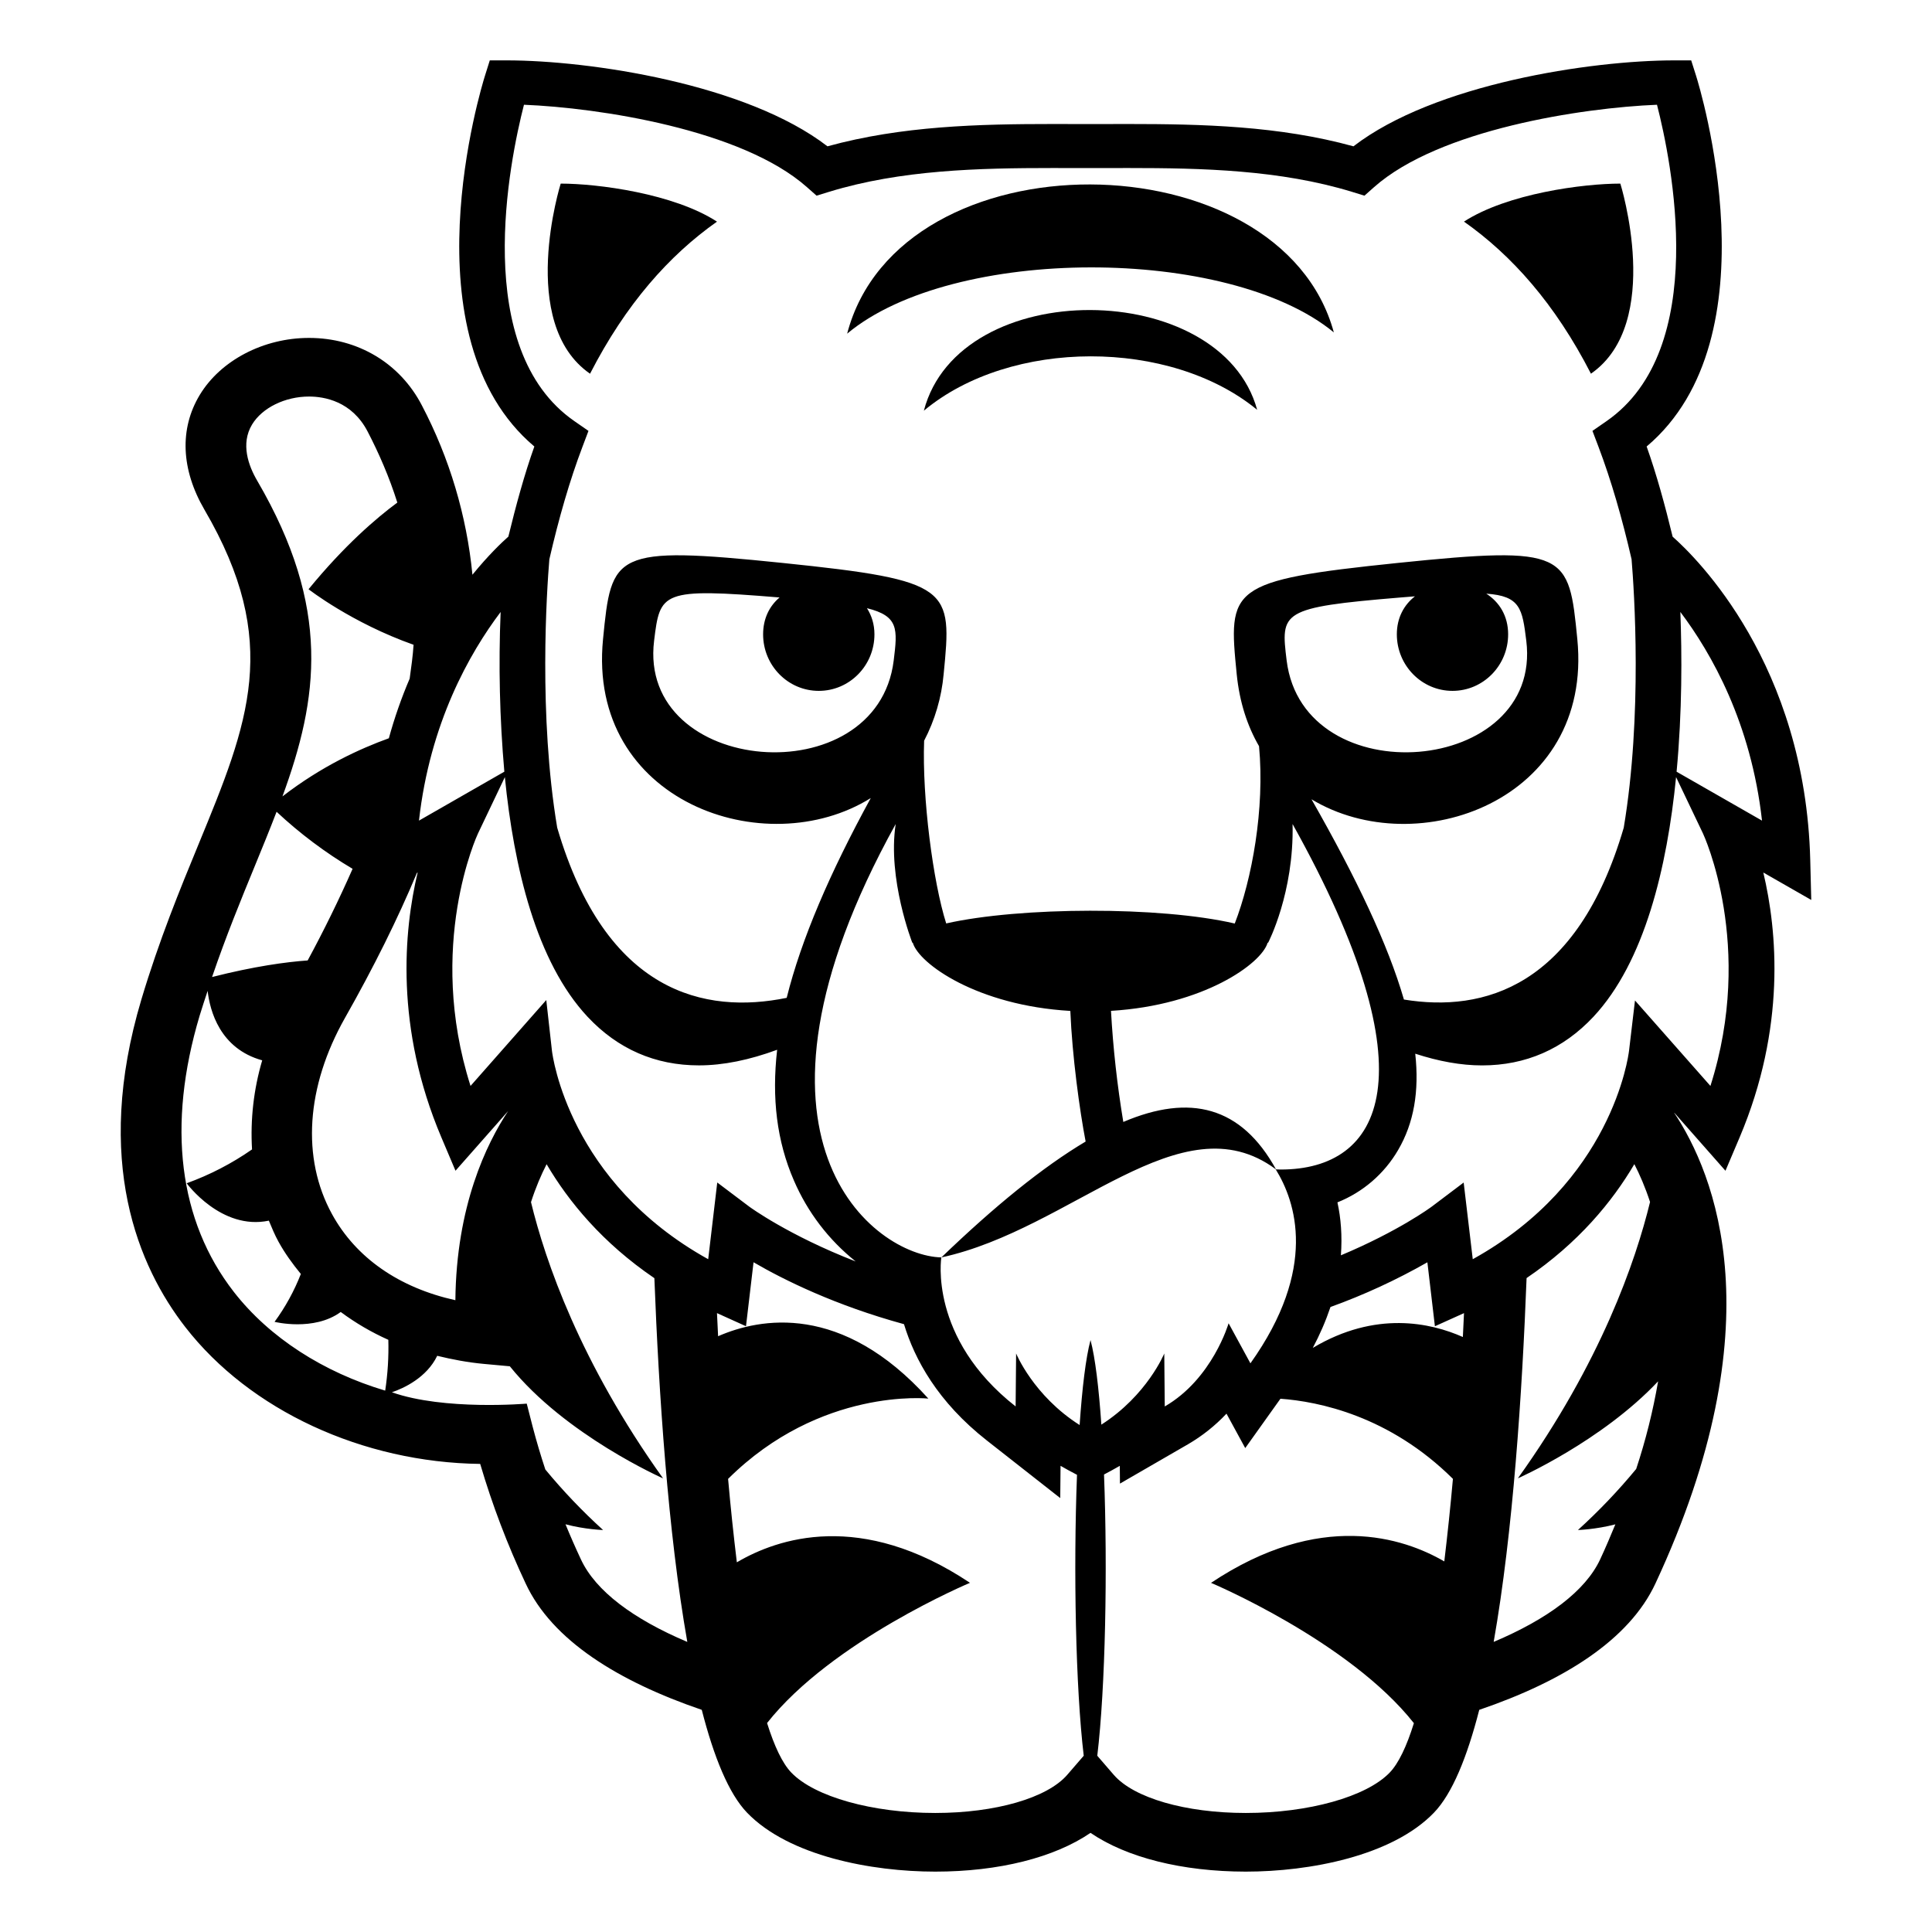
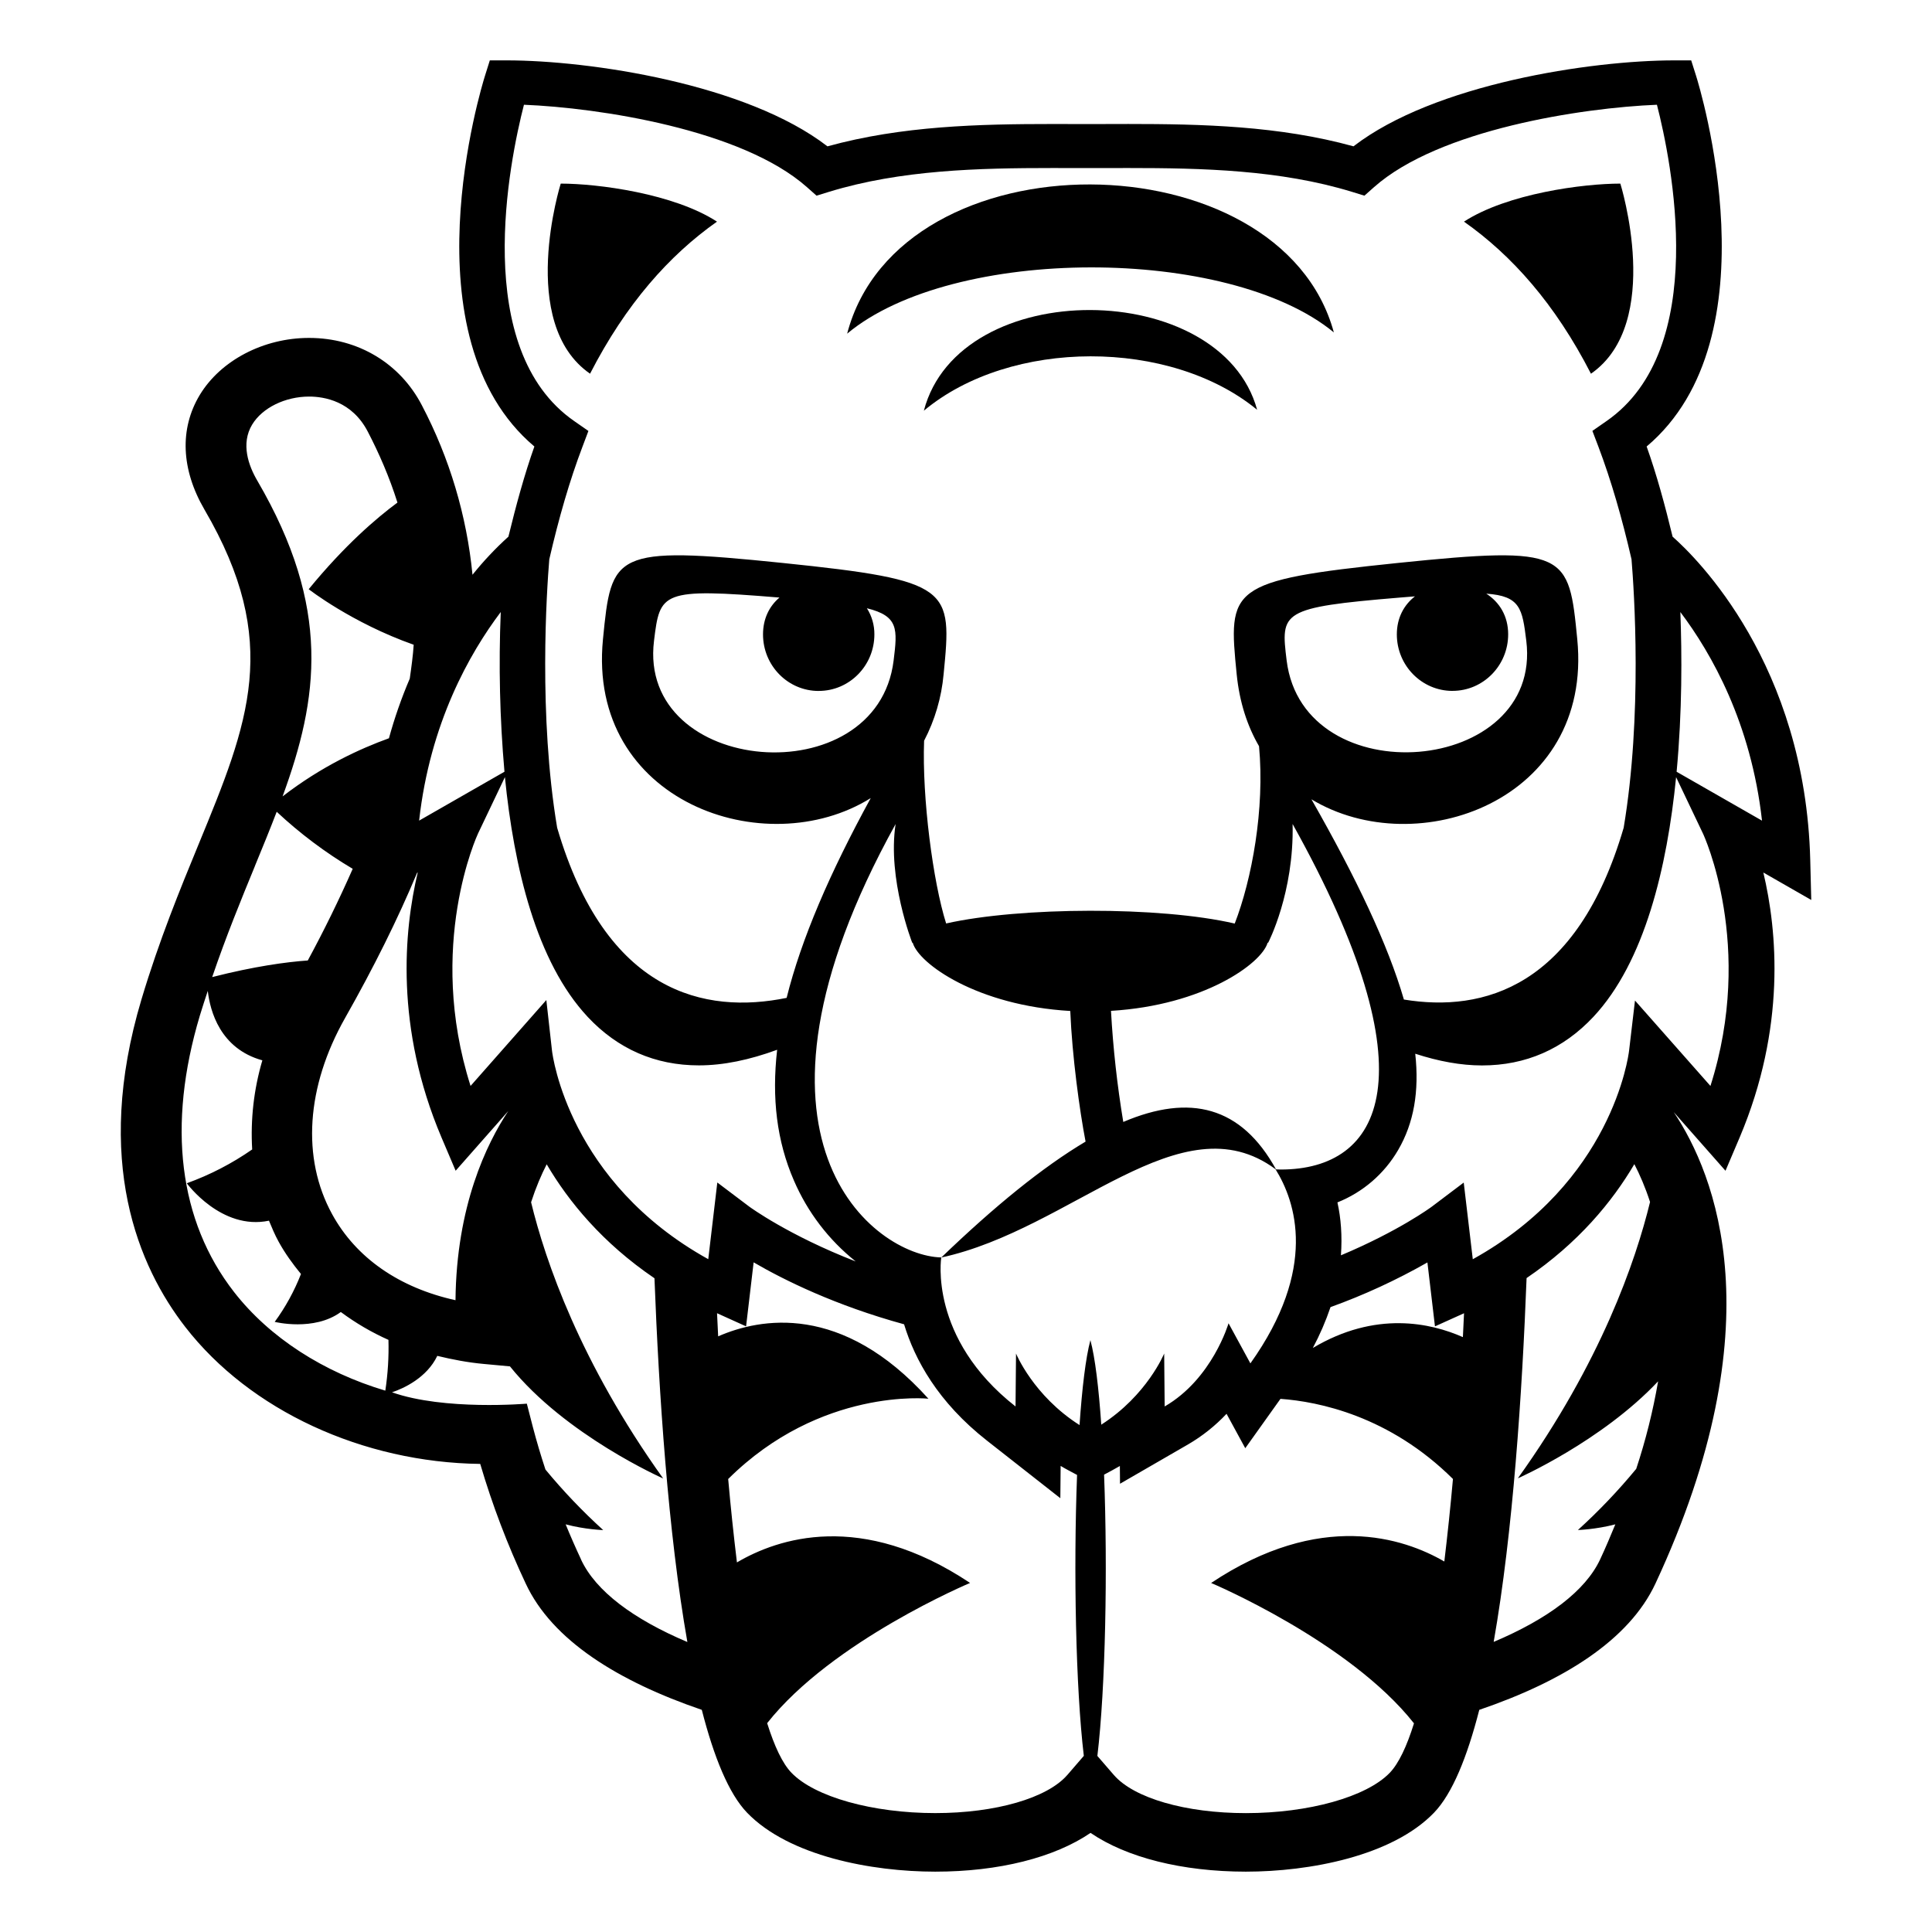
- <svg xmlns="http://www.w3.org/2000/svg" width="800px" height="800px" viewBox="0 0 64 64" aria-hidden="true" role="img" class="iconify iconify--emojione-monotone" preserveAspectRatio="xMidYMid meet">
-   <path d="M19.546 12.38c1.189-2.317 2.626-3.925 4.205-5.038c-1.438-.933-3.956-1.26-5.177-1.26c0 0-1.449 4.622.972 6.298" fill="#000000" />
-   <path d="M52.702 12.379c2.419-1.677.974-6.297.974-6.297c-1.224 0-3.74.327-5.18 1.259c1.58 1.113 3.017 2.721 4.206 5.038" fill="#000000" />
-   <path d="M44.185 11.011c-1.765-6.479-14.381-6.604-16.122.042c3.496-2.921 12.628-2.919 16.122-.042" fill="#000000" />
-   <path d="M30.604 13.605c2.875-2.399 8.166-2.394 11.041-.029c-1.192-4.366-9.865-4.459-11.041.029" fill="#000000" />
-   <path d="M60 29.812l-.033-1.314c-.162-6.495-3.774-10.028-4.559-10.72c-.255-1.051-.532-2.063-.861-2.987c4.293-3.622 1.754-11.912 1.64-12.274L56.023 2h-.557c-2.758 0-7.945.778-10.631 2.847c-2.461-.679-5.027-.739-7.455-.739l-1.256.002l-1.256-.002c-2.429 0-4.996.061-7.457.739C24.727 2.778 19.539 2 16.783 2h-.558l-.162.516c-.114.362-2.656 8.652 1.638 12.275c-.329.923-.605 1.935-.861 2.985c-.219.193-.665.618-1.19 1.263a15.264 15.264 0 0 0-1.675-5.61c-.725-1.399-2.123-2.235-3.739-2.235c-1.506 0-2.927.742-3.62 1.89c-.675 1.12-.619 2.47.157 3.801c2.56 4.387 1.463 7.051-.197 11.085c-.611 1.483-1.302 3.165-1.892 5.137c-1.602 5.361-.093 8.863 1.455 10.855c2.141 2.757 5.872 4.484 9.768 4.532a27.57 27.57 0 0 0 1.507 3.963c.874 1.878 3.057 3.235 5.833 4.184c.4 1.561.894 2.778 1.503 3.409c1.389 1.437 4.13 1.95 6.23 1.95c2.114 0 3.951-.469 5.145-1.284c1.193.815 3.029 1.282 5.143 1.284h.001c2.103 0 4.843-.513 6.231-1.951c.609-.631 1.102-1.848 1.502-3.408c2.777-.948 4.961-2.307 5.836-4.185c4.001-8.589 1.979-13.563.606-15.617l1.714 1.944l.469-1.105c1.541-3.639 1.244-6.846.785-8.775l1.588.909M17.357 3.47c2.477.1 7.216.817 9.372 2.728l.321.284l.415-.128c2.377-.728 4.961-.788 7.404-.788l1.256.002l1.256-.002c2.442 0 5.025.061 7.403.788l.415.128l.32-.284c2.156-1.91 6.895-2.628 9.371-2.728c.478 1.858 1.766 8.099-1.672 10.481l-.466.323l.198.521c.424 1.12.786 2.374 1.098 3.731c.086 1.03.366 5.166-.26 8.895c-1.551 5.286-4.648 6.121-7.281 5.69c-.529-1.822-1.564-4.006-3.062-6.634c3.493 2.112 9.333.049 8.806-5.302c-.281-2.86-.324-3.106-5.947-2.527c-5.625.58-5.619.831-5.336 3.689c.093.928.355 1.719.739 2.381c.196 2.081-.239 4.418-.804 5.875c-2.476-.576-7.123-.553-9.559-.003c-.436-1.373-.8-4.165-.731-6.053a5.912 5.912 0 0 0 .646-2.2c.281-2.858.289-3.109-5.336-3.689c-5.623-.579-5.666-.333-5.947 2.527c-.531 5.384 5.383 7.438 8.869 5.262c-1.355 2.48-2.298 4.668-2.785 6.618c-2.697.55-5.988-.136-7.602-5.638c-.623-3.723-.346-7.852-.26-8.889c.312-1.357.673-2.612 1.099-3.733l.197-.521l-.466-.323C15.591 11.57 16.88 5.329 17.357 3.47m24.065 41.692l-.723-1.327s-.533 1.841-2.115 2.756l-.016-1.755s-.566 1.385-2.084 2.357c-.084-1.214-.203-2.216-.359-2.801c-.158.588-.277 1.595-.361 2.814c-1.533-.974-2.104-2.371-2.104-2.371l-.016 1.755c-2.894-2.271-2.461-4.937-2.461-4.937c-2.207-.047-7.313-3.879-1.512-14.356c-.279 1.814.549 3.929.549 3.929l.018.005c.202.694 2.135 2.079 5.218 2.257c.063 1.506.307 3.287.507 4.327c-1.422.846-3.014 2.14-4.779 3.839c4.334-.94 7.934-5.246 11.07-2.927c.673 1.08 1.406 3.294-.832 6.435M27.123 22.886c1.02 0 1.844-.839 1.844-1.873c0-.337-.095-.624-.248-.866c1.055.261 1.015.689.886 1.734c-.552 4.468-8.489 3.811-7.937-.657c.198-1.614.23-1.756 4.156-1.432c-.336.284-.545.7-.545 1.221c0 1.034.826 1.873 1.844 1.873m15.306 15.856c-.101 0-.159-.004-.159-.004c-1.152-2.095-2.853-2.512-5.059-1.572a33.994 33.994 0 0 1-.408-3.68c3.068-.185 4.984-1.563 5.188-2.254l.019-.006s.86-1.65.808-3.929c4.674 8.372 2.951 11.445-.389 11.445m5.687-15.856c1.018 0 1.843-.839 1.843-1.873c0-.606-.286-1.065-.724-1.347c1.13.076 1.194.5 1.325 1.558c.553 4.468-7.385 5.125-7.938.657c-.198-1.616-.203-1.758 3.754-2.087l.496-.04c-.366.285-.6.714-.6 1.259c.001 1.034.826 1.873 1.844 1.873M19.464 33.682c1 1.068 2.241 1.61 3.688 1.61c.809 0 1.673-.179 2.592-.517c-.183 1.597-.012 3.03.557 4.335a6.94 6.94 0 0 0 2.044 2.677c-2.226-.865-3.501-1.798-3.524-1.815l-1.061-.8l-.3 2.541c-4.608-2.557-5.154-6.721-5.176-6.905l-.188-1.68l-2.509 2.845c-1.479-4.647.228-8.324.247-8.363l.89-1.867c.296 2.984 1.041 6.122 2.74 7.939m-5.653-4.765l.024-.015c-.458 1.931-.757 5.138.786 8.775l.468 1.105l1.744-1.977c-.72 1.086-1.718 3.146-1.748 6.266c-1.864-.413-3.293-1.402-4.087-2.852c-1.016-1.852-.859-4.221.429-6.498c.958-1.691 1.749-3.285 2.384-4.804m2.896-3.354l-2.828 1.621c.362-3.227 1.668-5.537 2.705-6.911a41.057 41.057 0 0 0 .123 5.29m-8.357-11.5c.334-.554 1.092-.927 1.886-.927c.501 0 1.42.15 1.944 1.163c.372.717.712 1.494.982 2.349c-.697.516-1.746 1.412-2.941 2.871c0 0 1.425 1.113 3.479 1.84c-.023.357-.075.738-.129 1.121a15.4 15.4 0 0 0-.69 1.976c-.949.342-2.229.925-3.524 1.926c1.185-3.239 1.628-6.233-.834-10.454c-.293-.498-.558-1.227-.173-1.865m.091 14.625c.253-.616.496-1.211.721-1.797a14.6 14.6 0 0 0 2.518 1.89a41.917 41.917 0 0 1-1.488 3.035c-.713.05-1.769.194-3.167.549c.462-1.353.962-2.573 1.416-3.677m4.319 17.378c-2.033-.605-3.833-1.75-5.016-3.273c-1.826-2.35-2.217-5.514-1.131-9.147c.085-.283.176-.55.265-.822c.076.662.407 1.913 1.808 2.301a8.627 8.627 0 0 0-.337 2.951a9.343 9.343 0 0 1-2.165 1.121s1.144 1.57 2.722 1.239c.098.235.195.471.319.696c.21.384.466.734.741 1.07a6.984 6.984 0 0 1-.871 1.586s1.304.324 2.192-.327a8.326 8.326 0 0 0 1.577.922a9.479 9.479 0 0 1-.104 1.683m6.484 5.591a26.13 26.13 0 0 1-.511-1.163c.653.173 1.245.19 1.245.19a19.297 19.297 0 0 1-1.913-2.005a23.592 23.592 0 0 1-.417-1.406l-.199-.776s-2.735.235-4.467-.376c.39-.132 1.153-.484 1.501-1.208c.497.12 1.008.219 1.544.268l.862.079c1.834 2.283 5.076 3.713 5.076 3.713c-2.75-3.846-3.9-7.197-4.375-9.151c.159-.493.338-.907.517-1.256c.728 1.239 1.851 2.606 3.57 3.775c.146 3.802.45 8.413 1.091 12.05c-1.792-.759-3.038-1.688-3.524-2.734m16.11 7.136c-.663.767-2.38 1.264-4.374 1.264c-2.078 0-3.994-.536-4.764-1.335c-.297-.306-.564-.875-.806-1.644c2.149-2.725 6.722-4.645 6.722-4.645c-3.613-2.411-6.371-1.477-7.723-.679a85.736 85.736 0 0 1-.29-2.764c3.06-3.041 6.634-2.66 6.634-2.66c-2.866-3.183-5.576-2.673-6.965-2.066c-.014-.256-.025-.51-.037-.766l.014.007l.947.428l.25-2.119c1.012.59 2.715 1.43 4.984 2.051c.353 1.164 1.114 2.575 2.75 3.857l2.426 1.904l.01-1.069c.082.049.167.096.254.143l.291.155c-.121 3.158-.046 7.046.223 9.306l-.546.632m12.49-7.069c-1.354-.786-4.113-1.701-7.727.71c0 0 4.57 1.925 6.72 4.648c-.24.768-.508 1.334-.804 1.64c-.771.799-2.686 1.335-4.765 1.335h-.001c-1.994 0-3.71-.497-4.373-1.264l-.545-.631c.27-2.263.344-6.157.223-9.317l.27-.145c.086-.047.17-.093.253-.142l.005.588l2.256-1.304a5.645 5.645 0 0 0 1.273-1.013l.621 1.141l1.166-1.635c1.26.091 3.608.564 5.714 2.654a89.979 89.979 0 0 1-.286 2.735m-4.356-7.073a9.04 9.04 0 0 0 .586-1.355a20.614 20.614 0 0 0 3.21-1.481l.249 2.119l.949-.428l.015-.008c-.013.264-.023.528-.038.792c-1.061-.471-2.889-.882-4.971.361m10.713 4.01a19.412 19.412 0 0 1-1.93 2.023s.588-.018 1.24-.188c-.158.381-.318.762-.504 1.161c-.488 1.045-1.732 1.974-3.527 2.733c.641-3.638.944-8.249 1.09-12.052c1.72-1.169 2.842-2.535 3.57-3.774c.179.348.359.761.52 1.253c-.476 1.953-1.625 5.307-4.379 9.155c0 0 2.775-1.225 4.646-3.214a20.025 20.025 0 0 1-.726 2.903m2.459-12.688l-2.499-2.831l-.197 1.664c-.022.187-.567 4.351-5.177 6.907l-.301-2.54l-1.059.799c-.021.016-1.099.812-3.008 1.612c.047-.646 0-1.235-.115-1.754a4.07 4.07 0 0 0 2.012-1.737c.521-.892.702-1.94.566-3.188c.777.253 1.516.388 2.211.388h.003c1.446 0 2.687-.543 3.687-1.61c1.699-1.817 2.443-4.956 2.739-7.941l.892 1.869c.018.037 1.726 3.714.246 8.362m-1.121-10.409c.188-1.992.178-3.904.125-5.292c1.037 1.375 2.343 3.685 2.705 6.912l-2.83-1.62" fill="#000000" />
+ <svg xmlns="http://www.w3.org/2000/svg" viewBox="0 0 64 64" aria-hidden="true" role="img" class="iconify iconify--emojione-monotone" preserveAspectRatio="xMidYMid meet">
+   <path d="M19.546 12.38c1.19-2.317 2.626-3.925 4.205-5.038-1.437-.933-3.955-1.26-5.176-1.26 0 0-1.45 4.622.972 6.298" fill="#000000" />
+   <path d="M52.702 12.38c2.42-1.678.974-6.298.974-6.298-1.224 0-3.74.327-5.18 1.26 1.58 1.112 3.017 2.72 4.206 5.037" fill="#000000" />
+   <path d="M44.185 11.01c-1.765-6.478-14.38-6.603-16.122.043 3.496-2.92 12.628-2.92 16.122-.042" fill="#000000" />
+   <path d="M30.604 13.605c2.875-2.4 8.166-2.394 11.04-.03-1.19-4.365-9.864-4.458-11.04.03" fill="#000000" />
+   <path d="m60 29.812-.033-1.314c-.162-6.495-3.774-10.028-4.56-10.72-.254-1.05-.53-2.063-.86-2.987 4.293-3.62 1.754-11.91 1.64-12.273L56.023 2h-.557c-2.758 0-7.945.778-10.63 2.847-2.462-.68-5.028-.74-7.456-.74l-1.256.003-1.256-.002c-2.43 0-4.996.06-7.457.74C24.728 2.777 19.54 2 16.784 2h-.558l-.162.516c-.114.362-2.656 8.652 1.638 12.275-.328.924-.604 1.936-.86 2.986a10.9 10.9 0 0 0-1.19 1.263 15.264 15.264 0 0 0-1.675-5.61c-.725-1.4-2.123-2.236-3.74-2.236-1.505 0-2.926.742-3.62 1.89-.674 1.12-.618 2.47.158 3.8 2.56 4.388 1.463 7.052-.197 11.086-.61 1.483-1.302 3.165-1.892 5.137-1.602 5.36-.093 8.863 1.455 10.855 2.14 2.757 5.87 4.484 9.767 4.532a27.57 27.57 0 0 0 1.507 3.963c.874 1.878 3.057 3.235 5.833 4.184.4 1.562.894 2.78 1.503 3.41 1.39 1.437 4.13 1.95 6.23 1.95 2.114 0 3.95-.47 5.145-1.284 1.193.815 3.03 1.282 5.143 1.284 2.104 0 4.844-.513 6.232-1.95.61-.632 1.102-1.85 1.502-3.41 2.777-.947 4.96-2.306 5.836-4.184 4-8.59 1.98-13.563.606-15.617l1.714 1.943.47-1.105c1.54-3.64 1.243-6.846.784-8.775l1.588.91M17.357 3.47c2.477.1 7.216.817 9.372 2.728l.32.284.415-.128c2.377-.728 4.96-.788 7.404-.788l1.255.002 1.256-.002c2.443 0 5.026.06 7.404.788l.415.128.32-.284c2.155-1.91 6.894-2.628 9.37-2.728.478 1.858 1.766 8.1-1.672 10.48l-.466.324.198.52c.424 1.12.786 2.375 1.098 3.732.086 1.03.366 5.166-.26 8.895-1.55 5.287-4.648 6.122-7.28 5.69-.53-1.82-1.565-4.005-3.063-6.633 3.493 2.112 9.333.05 8.806-5.302-.28-2.86-.323-3.106-5.946-2.527-5.625.58-5.62.83-5.336 3.69.093.927.355 1.718.74 2.38.195 2.08-.24 4.418-.805 5.875-2.476-.576-7.123-.553-9.56-.003-.435-1.373-.8-4.165-.73-6.053a5.912 5.912 0 0 0 .646-2.2c.28-2.858.288-3.11-5.337-3.69-5.623-.578-5.666-.332-5.947 2.528-.53 5.384 5.383 7.438 8.87 5.262-1.356 2.48-2.3 4.668-2.786 6.618-2.697.55-5.988-.136-7.602-5.638-.623-3.723-.346-7.852-.26-8.89.312-1.356.673-2.61 1.1-3.732l.196-.52-.466-.324c-3.437-2.38-2.148-8.62-1.67-10.48M41.42 45.162l-.723-1.327s-.534 1.84-2.116 2.756l-.016-1.754s-.566 1.385-2.084 2.357c-.084-1.214-.203-2.216-.36-2.8-.157.587-.276 1.594-.36 2.813-1.533-.974-2.104-2.37-2.104-2.37l-.016 1.754c-2.894-2.27-2.46-4.937-2.46-4.937-2.208-.047-7.314-3.88-1.513-14.356-.278 1.814.55 3.93.55 3.93l.018.004c.202.695 2.135 2.08 5.218 2.258.063 1.506.307 3.287.507 4.327-1.422.846-3.014 2.14-4.78 3.84 4.335-.94 7.935-5.247 11.07-2.928.674 1.08 1.407 3.294-.83 6.435m-14.3-22.276c1.02 0 1.844-.84 1.844-1.873a1.59 1.59 0 0 0-.248-.866c1.054.26 1.014.69.885 1.734-.552 4.47-8.49 3.812-7.937-.656.198-1.614.23-1.756 4.156-1.432-.336.284-.545.7-.545 1.22 0 1.035.825 1.874 1.843 1.874M42.43 38.742c-.102 0-.16-.004-.16-.004-1.152-2.095-2.853-2.512-5.06-1.572a33.994 33.994 0 0 1-.407-3.68c3.068-.185 4.984-1.563 5.188-2.254l.02-.006s.86-1.65.808-3.93c4.674 8.373 2.95 11.446-.39 11.446m5.688-15.856c1.018 0 1.843-.84 1.843-1.873 0-.606-.287-1.065-.725-1.347 1.13.076 1.194.5 1.325 1.558.553 4.468-7.385 5.125-7.938.657-.198-1.615-.203-1.757 3.754-2.086l.496-.04c-.366.285-.6.714-.6 1.26 0 1.033.826 1.872 1.844 1.872M19.464 33.682c1 1.068 2.24 1.61 3.688 1.61.81 0 1.673-.18 2.592-.517-.183 1.597-.012 3.03.557 4.335a6.94 6.94 0 0 0 2.045 2.677c-2.226-.865-3.5-1.798-3.524-1.815l-1.06-.8-.3 2.54c-4.608-2.556-5.154-6.72-5.176-6.904l-.188-1.68-2.51 2.845c-1.478-4.647.23-8.324.248-8.363l.89-1.867c.296 2.984 1.04 6.122 2.74 7.94m-5.653-4.766.025-.015c-.458 1.93-.757 5.138.786 8.775l.47 1.105 1.743-1.977c-.72 1.086-1.718 3.146-1.748 6.266-1.864-.412-3.293-1.4-4.087-2.85-1.016-1.853-.86-4.222.43-6.5.957-1.69 1.748-3.284 2.383-4.803m2.897-3.354-2.828 1.62c.36-3.226 1.667-5.536 2.704-6.91a41.057 41.057 0 0 0 .123 5.29m-8.357-11.5c.334-.554 1.092-.927 1.886-.927.5 0 1.42.15 1.944 1.163.372.716.712 1.493.982 2.348-.697.516-1.746 1.412-2.94 2.87 0 0 1.424 1.114 3.478 1.84-.023.358-.075.74-.13 1.122a15.4 15.4 0 0 0-.69 1.976c-.948.342-2.228.925-3.523 1.926 1.185-3.24 1.628-6.233-.834-10.454-.293-.498-.558-1.227-.173-1.865m.09 14.625c.254-.616.497-1.21.722-1.797a14.6 14.6 0 0 0 2.518 1.89 41.917 41.917 0 0 1-1.488 3.036c-.713.05-1.77.194-3.167.55.462-1.354.962-2.574 1.416-3.678m4.32 17.378c-2.033-.605-3.833-1.75-5.016-3.273-1.826-2.35-2.217-5.514-1.13-9.147.084-.283.175-.55.264-.822.076.662.407 1.913 1.808 2.3a8.627 8.627 0 0 0-.337 2.952 9.343 9.343 0 0 1-2.166 1.12s1.144 1.57 2.722 1.24c.098.235.195.47.32.696.21.384.465.734.74 1.07a6.984 6.984 0 0 1-.87 1.586s1.303.324 2.19-.327a8.326 8.326 0 0 0 1.578.923 9.48 9.48 0 0 1-.104 1.683m6.484 5.59a26.13 26.13 0 0 1-.51-1.162c.652.173 1.244.19 1.244.19a19.297 19.297 0 0 1-1.913-2.005 23.592 23.592 0 0 1-.417-1.407l-.2-.776s-2.734.235-4.466-.376c.39-.13 1.153-.483 1.5-1.207.498.12 1.01.22 1.545.268l.862.08c1.833 2.283 5.075 3.713 5.075 3.713-2.75-3.846-3.9-7.197-4.375-9.15.16-.494.338-.908.517-1.257.728 1.24 1.85 2.606 3.57 3.775.146 3.803.45 8.414 1.09 12.05-1.79-.758-3.037-1.687-3.523-2.733m16.11 7.136c-.663.767-2.38 1.264-4.374 1.264-2.078 0-3.994-.536-4.764-1.335-.297-.306-.564-.875-.806-1.644 2.15-2.725 6.722-4.645 6.722-4.645-3.613-2.41-6.37-1.477-7.723-.68a85.736 85.736 0 0 1-.29-2.763c3.06-3.04 6.633-2.66 6.633-2.66-2.866-3.183-5.576-2.673-6.965-2.066-.014-.256-.025-.51-.037-.766l.015.007.947.428.25-2.12c1.012.59 2.715 1.43 4.984 2.052.353 1.164 1.114 2.575 2.75 3.857l2.426 1.904.01-1.07c.082.05.167.097.254.144l.29.155c-.12 3.158-.045 7.046.224 9.306l-.546.633m12.49-7.07c-1.354-.785-4.113-1.7-7.727.71 0 0 4.57 1.926 6.72 4.65-.24.767-.508 1.333-.804 1.64-.77.798-2.686 1.334-4.765 1.334-1.995 0-3.71-.497-4.374-1.264l-.545-.63c.27-2.264.343-6.158.222-9.318l.27-.145c.086-.047.17-.093.253-.142l.005.588 2.256-1.304a5.645 5.645 0 0 0 1.273-1.013l.62 1.14 1.166-1.635c1.26.09 3.608.564 5.714 2.654a89.98 89.98 0 0 1-.286 2.734m-4.356-7.073a9.04 9.04 0 0 0 .586-1.354 20.614 20.614 0 0 0 3.21-1.48l.25 2.118.948-.428.015-.008c-.013.264-.023.528-.038.792-1.062-.47-2.89-.882-4.972.36M54.2 48.66a19.412 19.412 0 0 1-1.93 2.024s.59-.018 1.24-.188c-.157.38-.317.762-.503 1.16-.488 1.046-1.732 1.975-3.527 2.734.64-3.638.944-8.25 1.09-12.052 1.72-1.17 2.842-2.535 3.57-3.774.18.348.36.76.52 1.253-.476 1.953-1.625 5.307-4.38 9.155 0 0 2.776-1.225 4.647-3.214a20.025 20.025 0 0 1-.726 2.903m2.46-12.687-2.5-2.83-.196 1.663c-.022.187-.567 4.35-5.177 6.907l-.3-2.54-1.06.8c-.02.015-1.1.81-3.008 1.61.046-.645 0-1.234-.116-1.753a4.07 4.07 0 0 0 2.012-1.737c.52-.892.702-1.94.566-3.188.777.253 1.516.388 2.21.388h.004c1.446 0 2.687-.543 3.687-1.61 1.7-1.817 2.443-4.956 2.74-7.94l.89 1.868c.02.038 1.727 3.715.247 8.363m-1.12-10.41c.187-1.99.177-3.903.124-5.29 1.037 1.374 2.343 3.684 2.705 6.91l-2.83-1.62" fill="#000000" />
</svg>
